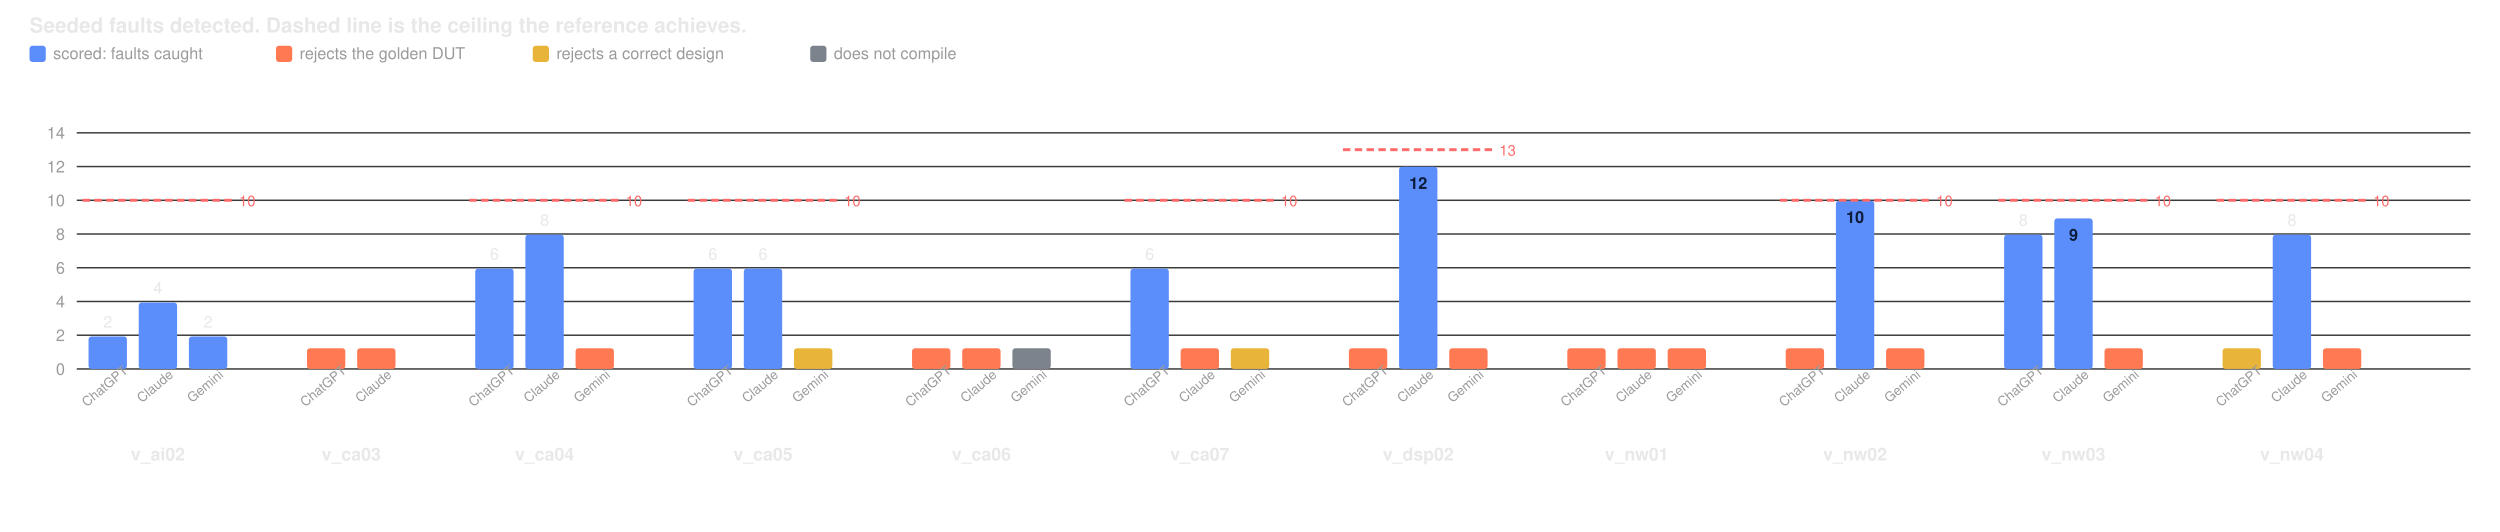
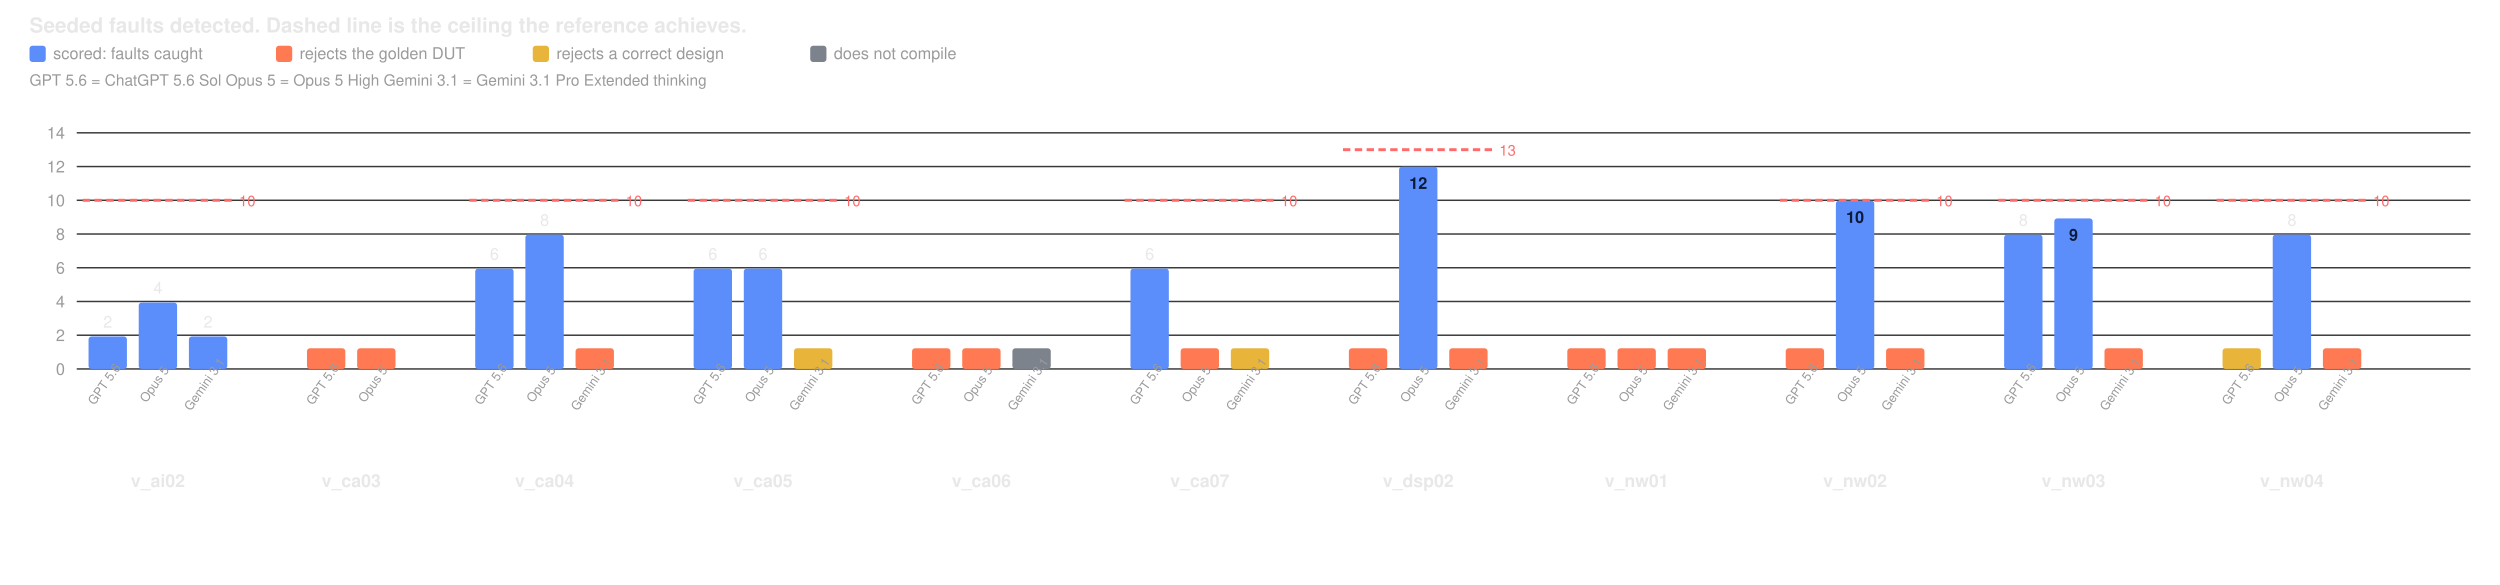
- <svg xmlns="http://www.w3.org/2000/svg" viewBox="0 0 1694 360" font-family="-apple-system,BlinkMacSystemFont,Segoe UI,Helvetica,Arial,sans-serif">
-   <rect width="1694" height="360" fill="none" />
+ <svg xmlns="http://www.w3.org/2000/svg" viewBox="0 0 1694 396" font-family="-apple-system,BlinkMacSystemFont,Segoe UI,Helvetica,Arial,sans-serif">
+   <rect width="1694" height="396" fill="none" />
  <line x1="52" y1="250.0" x2="1674" y2="250.0" stroke="#3a3a3a" stroke-width="1" />
  <text x="44" y="254.0" fill="#9a9a9a" font-size="11" text-anchor="end">0</text>
  <line x1="52" y1="227.143" x2="1674" y2="227.143" stroke="#3a3a3a" stroke-width="1" />
  <text x="44" y="231.143" fill="#9a9a9a" font-size="11" text-anchor="end">2</text>
  <line x1="52" y1="204.286" x2="1674" y2="204.286" stroke="#3a3a3a" stroke-width="1" />
  <text x="44" y="208.286" fill="#9a9a9a" font-size="11" text-anchor="end">4</text>
  <line x1="52" y1="181.429" x2="1674" y2="181.429" stroke="#3a3a3a" stroke-width="1" />
  <text x="44" y="185.429" fill="#9a9a9a" font-size="11" text-anchor="end">6</text>
  <line x1="52" y1="158.571" x2="1674" y2="158.571" stroke="#3a3a3a" stroke-width="1" />
  <text x="44" y="162.571" fill="#9a9a9a" font-size="11" text-anchor="end">8</text>
  <line x1="52" y1="135.714" x2="1674" y2="135.714" stroke="#3a3a3a" stroke-width="1" />
  <text x="44" y="139.714" fill="#9a9a9a" font-size="11" text-anchor="end">10</text>
  <line x1="52" y1="112.857" x2="1674" y2="112.857" stroke="#3a3a3a" stroke-width="1" />
  <text x="44" y="116.857" fill="#9a9a9a" font-size="11" text-anchor="end">12</text>
  <line x1="52" y1="90.0" x2="1674" y2="90.0" stroke="#3a3a3a" stroke-width="1" />
  <text x="44" y="94.0" fill="#9a9a9a" font-size="11" text-anchor="end">14</text>
  <rect x="60" y="228" width="26" height="22" rx="2" fill="#5b8dfb" />
  <text x="73.0" y="222" fill="#e8e8e8" font-size="11" text-anchor="middle">2</text>
-   <text x="73.0" y="264" fill="#9a9a9a" font-size="9" text-anchor="middle" transform="rotate(-40 73.0 264)">ChatGPT</text>
+   <text x="73.0" y="262" fill="#9a9a9a" font-size="8.5" text-anchor="middle" transform="rotate(-55 73.0 262)">GPT 5.6</text>
  <rect x="94" y="205" width="26" height="45" rx="2" fill="#5b8dfb" />
  <text x="107.0" y="199" fill="#e8e8e8" font-size="11" text-anchor="middle">4</text>
-   <text x="107.0" y="264" fill="#9a9a9a" font-size="9" text-anchor="middle" transform="rotate(-40 107.0 264)">Claude</text>
+   <text x="107.0" y="262" fill="#9a9a9a" font-size="8.5" text-anchor="middle" transform="rotate(-55 107.0 262)">Opus 5</text>
  <rect x="128" y="228" width="26" height="22" rx="2" fill="#5b8dfb" />
  <text x="141.0" y="222" fill="#e8e8e8" font-size="11" text-anchor="middle">2</text>
-   <text x="141.0" y="264" fill="#9a9a9a" font-size="9" text-anchor="middle" transform="rotate(-40 141.0 264)">Gemini</text>
+   <text x="141.0" y="262" fill="#9a9a9a" font-size="8.5" text-anchor="middle" transform="rotate(-55 141.0 262)">Gemini 3.1</text>
  <line x1="56" y1="135.714" x2="158" y2="135.714" stroke="#ff6b6b" stroke-width="2" stroke-dasharray="5,3" />
  <text x="162" y="139.714" fill="#ff6b6b" font-size="10">10</text>
-   <text x="107.0" y="312" fill="#e8e8e8" font-size="12" font-weight="600" text-anchor="middle">v_ai02</text>
+   <text x="107.0" y="330" fill="#e8e8e8" font-size="12" font-weight="600" text-anchor="middle">v_ai02</text>
  <rect x="208" y="236" width="26" height="14" rx="2" fill="#ff7a52" />
-   <text x="221.0" y="264" fill="#9a9a9a" font-size="9" text-anchor="middle" transform="rotate(-40 221.0 264)">ChatGPT</text>
+   <text x="221.0" y="262" fill="#9a9a9a" font-size="8.5" text-anchor="middle" transform="rotate(-55 221.0 262)">GPT 5.6</text>
  <rect x="242" y="236" width="26" height="14" rx="2" fill="#ff7a52" />
-   <text x="255.0" y="264" fill="#9a9a9a" font-size="9" text-anchor="middle" transform="rotate(-40 255.0 264)">Claude</text>
-   <text x="238.0" y="312" fill="#e8e8e8" font-size="12" font-weight="600" text-anchor="middle">v_ca03</text>
+   <text x="255.0" y="262" fill="#9a9a9a" font-size="8.5" text-anchor="middle" transform="rotate(-55 255.0 262)">Opus 5</text>
+   <text x="238.0" y="330" fill="#e8e8e8" font-size="12" font-weight="600" text-anchor="middle">v_ca03</text>
  <rect x="322" y="182" width="26" height="68" rx="2" fill="#5b8dfb" />
  <text x="335.0" y="176" fill="#e8e8e8" font-size="11" text-anchor="middle">6</text>
-   <text x="335.0" y="264" fill="#9a9a9a" font-size="9" text-anchor="middle" transform="rotate(-40 335.0 264)">ChatGPT</text>
+   <text x="335.0" y="262" fill="#9a9a9a" font-size="8.5" text-anchor="middle" transform="rotate(-55 335.0 262)">GPT 5.6</text>
  <rect x="356" y="159" width="26" height="91" rx="2" fill="#5b8dfb" />
  <text x="369.0" y="153" fill="#e8e8e8" font-size="11" text-anchor="middle">8</text>
-   <text x="369.0" y="264" fill="#9a9a9a" font-size="9" text-anchor="middle" transform="rotate(-40 369.0 264)">Claude</text>
+   <text x="369.0" y="262" fill="#9a9a9a" font-size="8.5" text-anchor="middle" transform="rotate(-55 369.0 262)">Opus 5</text>
  <rect x="390" y="236" width="26" height="14" rx="2" fill="#ff7a52" />
-   <text x="403.0" y="264" fill="#9a9a9a" font-size="9" text-anchor="middle" transform="rotate(-40 403.0 264)">Gemini</text>
+   <text x="403.0" y="262" fill="#9a9a9a" font-size="8.5" text-anchor="middle" transform="rotate(-55 403.0 262)">Gemini 3.1</text>
  <line x1="318" y1="135.714" x2="420" y2="135.714" stroke="#ff6b6b" stroke-width="2" stroke-dasharray="5,3" />
  <text x="424" y="139.714" fill="#ff6b6b" font-size="10">10</text>
-   <text x="369.0" y="312" fill="#e8e8e8" font-size="12" font-weight="600" text-anchor="middle">v_ca04</text>
+   <text x="369.0" y="330" fill="#e8e8e8" font-size="12" font-weight="600" text-anchor="middle">v_ca04</text>
  <rect x="470" y="182" width="26" height="68" rx="2" fill="#5b8dfb" />
  <text x="483.0" y="176" fill="#e8e8e8" font-size="11" text-anchor="middle">6</text>
-   <text x="483.0" y="264" fill="#9a9a9a" font-size="9" text-anchor="middle" transform="rotate(-40 483.0 264)">ChatGPT</text>
+   <text x="483.0" y="262" fill="#9a9a9a" font-size="8.5" text-anchor="middle" transform="rotate(-55 483.0 262)">GPT 5.6</text>
  <rect x="504" y="182" width="26" height="68" rx="2" fill="#5b8dfb" />
  <text x="517.0" y="176" fill="#e8e8e8" font-size="11" text-anchor="middle">6</text>
-   <text x="517.0" y="264" fill="#9a9a9a" font-size="9" text-anchor="middle" transform="rotate(-40 517.0 264)">Claude</text>
+   <text x="517.0" y="262" fill="#9a9a9a" font-size="8.5" text-anchor="middle" transform="rotate(-55 517.0 262)">Opus 5</text>
  <rect x="538" y="236" width="26" height="14" rx="2" fill="#e8b53a" />
-   <text x="551.0" y="264" fill="#9a9a9a" font-size="9" text-anchor="middle" transform="rotate(-40 551.0 264)">Gemini</text>
+   <text x="551.0" y="262" fill="#9a9a9a" font-size="8.5" text-anchor="middle" transform="rotate(-55 551.0 262)">Gemini 3.1</text>
  <line x1="466" y1="135.714" x2="568" y2="135.714" stroke="#ff6b6b" stroke-width="2" stroke-dasharray="5,3" />
  <text x="572" y="139.714" fill="#ff6b6b" font-size="10">10</text>
-   <text x="517.0" y="312" fill="#e8e8e8" font-size="12" font-weight="600" text-anchor="middle">v_ca05</text>
+   <text x="517.0" y="330" fill="#e8e8e8" font-size="12" font-weight="600" text-anchor="middle">v_ca05</text>
  <rect x="618" y="236" width="26" height="14" rx="2" fill="#ff7a52" />
-   <text x="631.0" y="264" fill="#9a9a9a" font-size="9" text-anchor="middle" transform="rotate(-40 631.0 264)">ChatGPT</text>
+   <text x="631.0" y="262" fill="#9a9a9a" font-size="8.5" text-anchor="middle" transform="rotate(-55 631.0 262)">GPT 5.6</text>
  <rect x="652" y="236" width="26" height="14" rx="2" fill="#ff7a52" />
-   <text x="665.0" y="264" fill="#9a9a9a" font-size="9" text-anchor="middle" transform="rotate(-40 665.0 264)">Claude</text>
+   <text x="665.0" y="262" fill="#9a9a9a" font-size="8.5" text-anchor="middle" transform="rotate(-55 665.0 262)">Opus 5</text>
  <rect x="686" y="236" width="26" height="14" rx="2" fill="#7d838d" />
-   <text x="699.0" y="264" fill="#9a9a9a" font-size="9" text-anchor="middle" transform="rotate(-40 699.0 264)">Gemini</text>
-   <text x="665.0" y="312" fill="#e8e8e8" font-size="12" font-weight="600" text-anchor="middle">v_ca06</text>
+   <text x="699.0" y="262" fill="#9a9a9a" font-size="8.5" text-anchor="middle" transform="rotate(-55 699.0 262)">Gemini 3.1</text>
+   <text x="665.0" y="330" fill="#e8e8e8" font-size="12" font-weight="600" text-anchor="middle">v_ca06</text>
  <rect x="766" y="182" width="26" height="68" rx="2" fill="#5b8dfb" />
  <text x="779.0" y="176" fill="#e8e8e8" font-size="11" text-anchor="middle">6</text>
-   <text x="779.0" y="264" fill="#9a9a9a" font-size="9" text-anchor="middle" transform="rotate(-40 779.0 264)">ChatGPT</text>
+   <text x="779.0" y="262" fill="#9a9a9a" font-size="8.5" text-anchor="middle" transform="rotate(-55 779.0 262)">GPT 5.6</text>
  <rect x="800" y="236" width="26" height="14" rx="2" fill="#ff7a52" />
-   <text x="813.0" y="264" fill="#9a9a9a" font-size="9" text-anchor="middle" transform="rotate(-40 813.0 264)">Claude</text>
+   <text x="813.0" y="262" fill="#9a9a9a" font-size="8.5" text-anchor="middle" transform="rotate(-55 813.0 262)">Opus 5</text>
  <rect x="834" y="236" width="26" height="14" rx="2" fill="#e8b53a" />
-   <text x="847.0" y="264" fill="#9a9a9a" font-size="9" text-anchor="middle" transform="rotate(-40 847.0 264)">Gemini</text>
+   <text x="847.0" y="262" fill="#9a9a9a" font-size="8.5" text-anchor="middle" transform="rotate(-55 847.0 262)">Gemini 3.1</text>
  <line x1="762" y1="135.714" x2="864" y2="135.714" stroke="#ff6b6b" stroke-width="2" stroke-dasharray="5,3" />
  <text x="868" y="139.714" fill="#ff6b6b" font-size="10">10</text>
-   <text x="813.0" y="312" fill="#e8e8e8" font-size="12" font-weight="600" text-anchor="middle">v_ca07</text>
+   <text x="813.0" y="330" fill="#e8e8e8" font-size="12" font-weight="600" text-anchor="middle">v_ca07</text>
  <rect x="914" y="236" width="26" height="14" rx="2" fill="#ff7a52" />
-   <text x="927.0" y="264" fill="#9a9a9a" font-size="9" text-anchor="middle" transform="rotate(-40 927.0 264)">ChatGPT</text>
+   <text x="927.0" y="262" fill="#9a9a9a" font-size="8.5" text-anchor="middle" transform="rotate(-55 927.0 262)">GPT 5.6</text>
  <rect x="948" y="113" width="26" height="137" rx="2" fill="#5b8dfb" />
  <text x="961.0" y="128" fill="#0d1b3a" font-size="11" font-weight="600" text-anchor="middle">12</text>
-   <text x="961.0" y="264" fill="#9a9a9a" font-size="9" text-anchor="middle" transform="rotate(-40 961.0 264)">Claude</text>
+   <text x="961.0" y="262" fill="#9a9a9a" font-size="8.5" text-anchor="middle" transform="rotate(-55 961.0 262)">Opus 5</text>
  <rect x="982" y="236" width="26" height="14" rx="2" fill="#ff7a52" />
-   <text x="995.0" y="264" fill="#9a9a9a" font-size="9" text-anchor="middle" transform="rotate(-40 995.0 264)">Gemini</text>
+   <text x="995.0" y="262" fill="#9a9a9a" font-size="8.5" text-anchor="middle" transform="rotate(-55 995.0 262)">Gemini 3.1</text>
  <line x1="910" y1="101.429" x2="1012" y2="101.429" stroke="#ff6b6b" stroke-width="2" stroke-dasharray="5,3" />
  <text x="1016" y="105.429" fill="#ff6b6b" font-size="10">13</text>
-   <text x="961.0" y="312" fill="#e8e8e8" font-size="12" font-weight="600" text-anchor="middle">v_dsp02</text>
+   <text x="961.0" y="330" fill="#e8e8e8" font-size="12" font-weight="600" text-anchor="middle">v_dsp02</text>
  <rect x="1062" y="236" width="26" height="14" rx="2" fill="#ff7a52" />
-   <text x="1075.0" y="264" fill="#9a9a9a" font-size="9" text-anchor="middle" transform="rotate(-40 1075.0 264)">ChatGPT</text>
+   <text x="1075.0" y="262" fill="#9a9a9a" font-size="8.5" text-anchor="middle" transform="rotate(-55 1075.0 262)">GPT 5.6</text>
  <rect x="1096" y="236" width="26" height="14" rx="2" fill="#ff7a52" />
-   <text x="1109.0" y="264" fill="#9a9a9a" font-size="9" text-anchor="middle" transform="rotate(-40 1109.0 264)">Claude</text>
+   <text x="1109.0" y="262" fill="#9a9a9a" font-size="8.5" text-anchor="middle" transform="rotate(-55 1109.0 262)">Opus 5</text>
  <rect x="1130" y="236" width="26" height="14" rx="2" fill="#ff7a52" />
-   <text x="1143.0" y="264" fill="#9a9a9a" font-size="9" text-anchor="middle" transform="rotate(-40 1143.0 264)">Gemini</text>
-   <text x="1109.0" y="312" fill="#e8e8e8" font-size="12" font-weight="600" text-anchor="middle">v_nw01</text>
+   <text x="1143.0" y="262" fill="#9a9a9a" font-size="8.5" text-anchor="middle" transform="rotate(-55 1143.0 262)">Gemini 3.1</text>
+   <text x="1109.0" y="330" fill="#e8e8e8" font-size="12" font-weight="600" text-anchor="middle">v_nw01</text>
  <rect x="1210" y="236" width="26" height="14" rx="2" fill="#ff7a52" />
-   <text x="1223.0" y="264" fill="#9a9a9a" font-size="9" text-anchor="middle" transform="rotate(-40 1223.0 264)">ChatGPT</text>
+   <text x="1223.0" y="262" fill="#9a9a9a" font-size="8.5" text-anchor="middle" transform="rotate(-55 1223.0 262)">GPT 5.6</text>
  <rect x="1244" y="136" width="26" height="114" rx="2" fill="#5b8dfb" />
  <text x="1257.0" y="151" fill="#0d1b3a" font-size="11" font-weight="600" text-anchor="middle">10</text>
-   <text x="1257.0" y="264" fill="#9a9a9a" font-size="9" text-anchor="middle" transform="rotate(-40 1257.0 264)">Claude</text>
+   <text x="1257.0" y="262" fill="#9a9a9a" font-size="8.5" text-anchor="middle" transform="rotate(-55 1257.0 262)">Opus 5</text>
  <rect x="1278" y="236" width="26" height="14" rx="2" fill="#ff7a52" />
-   <text x="1291.0" y="264" fill="#9a9a9a" font-size="9" text-anchor="middle" transform="rotate(-40 1291.0 264)">Gemini</text>
+   <text x="1291.0" y="262" fill="#9a9a9a" font-size="8.5" text-anchor="middle" transform="rotate(-55 1291.0 262)">Gemini 3.1</text>
  <line x1="1206" y1="135.714" x2="1308" y2="135.714" stroke="#ff6b6b" stroke-width="2" stroke-dasharray="5,3" />
  <text x="1312" y="139.714" fill="#ff6b6b" font-size="10">10</text>
-   <text x="1257.0" y="312" fill="#e8e8e8" font-size="12" font-weight="600" text-anchor="middle">v_nw02</text>
+   <text x="1257.0" y="330" fill="#e8e8e8" font-size="12" font-weight="600" text-anchor="middle">v_nw02</text>
  <rect x="1358" y="159" width="26" height="91" rx="2" fill="#5b8dfb" />
  <text x="1371.0" y="153" fill="#e8e8e8" font-size="11" text-anchor="middle">8</text>
-   <text x="1371.0" y="264" fill="#9a9a9a" font-size="9" text-anchor="middle" transform="rotate(-40 1371.0 264)">ChatGPT</text>
+   <text x="1371.0" y="262" fill="#9a9a9a" font-size="8.5" text-anchor="middle" transform="rotate(-55 1371.0 262)">GPT 5.6</text>
  <rect x="1392" y="148" width="26" height="102" rx="2" fill="#5b8dfb" />
  <text x="1405.0" y="163" fill="#0d1b3a" font-size="11" font-weight="600" text-anchor="middle">9</text>
-   <text x="1405.0" y="264" fill="#9a9a9a" font-size="9" text-anchor="middle" transform="rotate(-40 1405.0 264)">Claude</text>
+   <text x="1405.0" y="262" fill="#9a9a9a" font-size="8.5" text-anchor="middle" transform="rotate(-55 1405.0 262)">Opus 5</text>
  <rect x="1426" y="236" width="26" height="14" rx="2" fill="#ff7a52" />
-   <text x="1439.0" y="264" fill="#9a9a9a" font-size="9" text-anchor="middle" transform="rotate(-40 1439.0 264)">Gemini</text>
+   <text x="1439.0" y="262" fill="#9a9a9a" font-size="8.5" text-anchor="middle" transform="rotate(-55 1439.0 262)">Gemini 3.1</text>
  <line x1="1354" y1="135.714" x2="1456" y2="135.714" stroke="#ff6b6b" stroke-width="2" stroke-dasharray="5,3" />
  <text x="1460" y="139.714" fill="#ff6b6b" font-size="10">10</text>
-   <text x="1405.0" y="312" fill="#e8e8e8" font-size="12" font-weight="600" text-anchor="middle">v_nw03</text>
+   <text x="1405.0" y="330" fill="#e8e8e8" font-size="12" font-weight="600" text-anchor="middle">v_nw03</text>
  <rect x="1506" y="236" width="26" height="14" rx="2" fill="#e8b53a" />
-   <text x="1519.0" y="264" fill="#9a9a9a" font-size="9" text-anchor="middle" transform="rotate(-40 1519.0 264)">ChatGPT</text>
+   <text x="1519.0" y="262" fill="#9a9a9a" font-size="8.5" text-anchor="middle" transform="rotate(-55 1519.0 262)">GPT 5.6</text>
  <rect x="1540" y="159" width="26" height="91" rx="2" fill="#5b8dfb" />
  <text x="1553.0" y="153" fill="#e8e8e8" font-size="11" text-anchor="middle">8</text>
-   <text x="1553.0" y="264" fill="#9a9a9a" font-size="9" text-anchor="middle" transform="rotate(-40 1553.0 264)">Claude</text>
+   <text x="1553.0" y="262" fill="#9a9a9a" font-size="8.5" text-anchor="middle" transform="rotate(-55 1553.0 262)">Opus 5</text>
  <rect x="1574" y="236" width="26" height="14" rx="2" fill="#ff7a52" />
-   <text x="1587.0" y="264" fill="#9a9a9a" font-size="9" text-anchor="middle" transform="rotate(-40 1587.0 264)">Gemini</text>
+   <text x="1587.0" y="262" fill="#9a9a9a" font-size="8.5" text-anchor="middle" transform="rotate(-55 1587.0 262)">Gemini 3.1</text>
  <line x1="1502" y1="135.714" x2="1604" y2="135.714" stroke="#ff6b6b" stroke-width="2" stroke-dasharray="5,3" />
  <text x="1608" y="139.714" fill="#ff6b6b" font-size="10">10</text>
-   <text x="1553.0" y="312" fill="#e8e8e8" font-size="12" font-weight="600" text-anchor="middle">v_nw04</text>
+   <text x="1553.0" y="330" fill="#e8e8e8" font-size="12" font-weight="600" text-anchor="middle">v_nw04</text>
  <text x="20" y="22" fill="#e8e8e8" font-size="14" font-weight="600">Seeded faults detected. Dashed line is the ceiling the reference achieves.</text>
  <rect x="20" y="31" width="11" height="11" rx="2" fill="#5b8dfb" />
  <text x="36" y="40" fill="#9a9a9a" font-size="11">scored: faults caught</text>
  <rect x="187.0" y="31" width="11" height="11" rx="2" fill="#ff7a52" />
  <text x="203.0" y="40" fill="#9a9a9a" font-size="11">rejects the golden DUT</text>
  <rect x="361.0" y="31" width="11" height="11" rx="2" fill="#e8b53a" />
  <text x="377.0" y="40" fill="#9a9a9a" font-size="11">rejects a correct design</text>
  <rect x="549.0" y="31" width="11" height="11" rx="2" fill="#7d838d" />
  <text x="565.0" y="40" fill="#9a9a9a" font-size="11">does not compile</text>
+   <text x="20" y="58" fill="#9a9a9a" font-size="10.5">GPT 5.6 = ChatGPT 5.6 Sol   Opus 5 = Opus 5 High   Gemini 3.1 = Gemini 3.1 Pro Extended thinking</text>
</svg>
